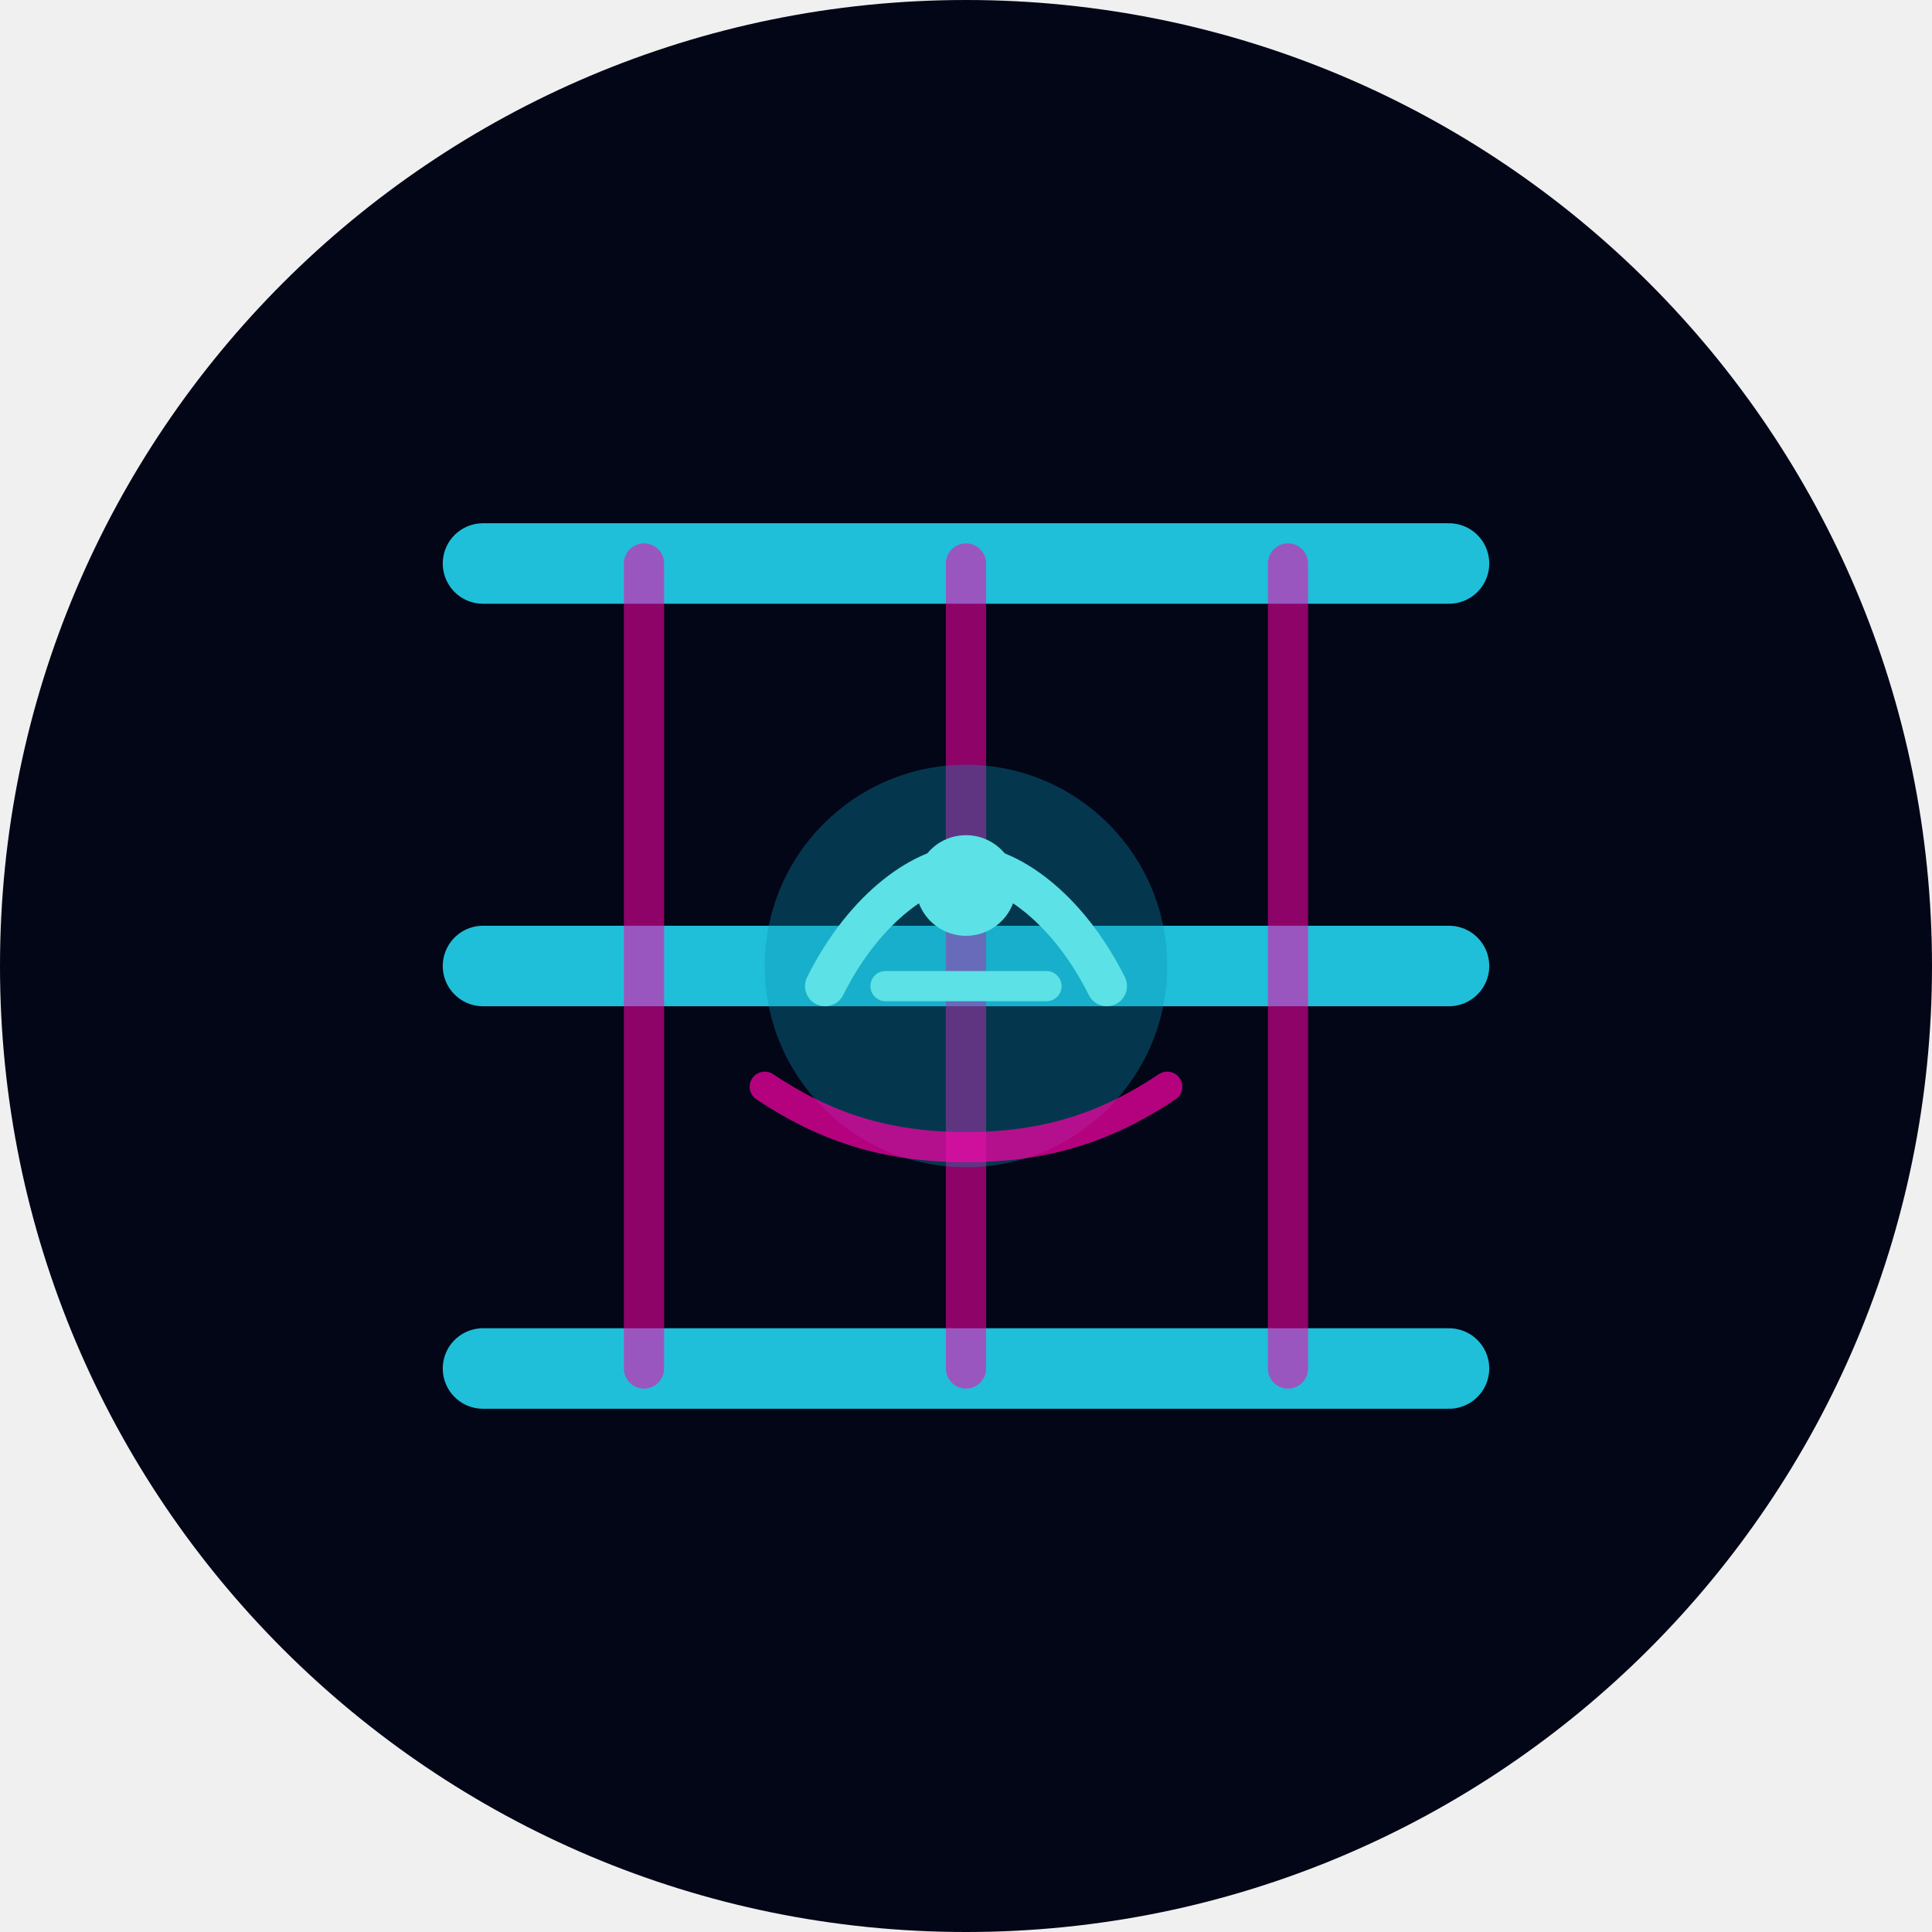
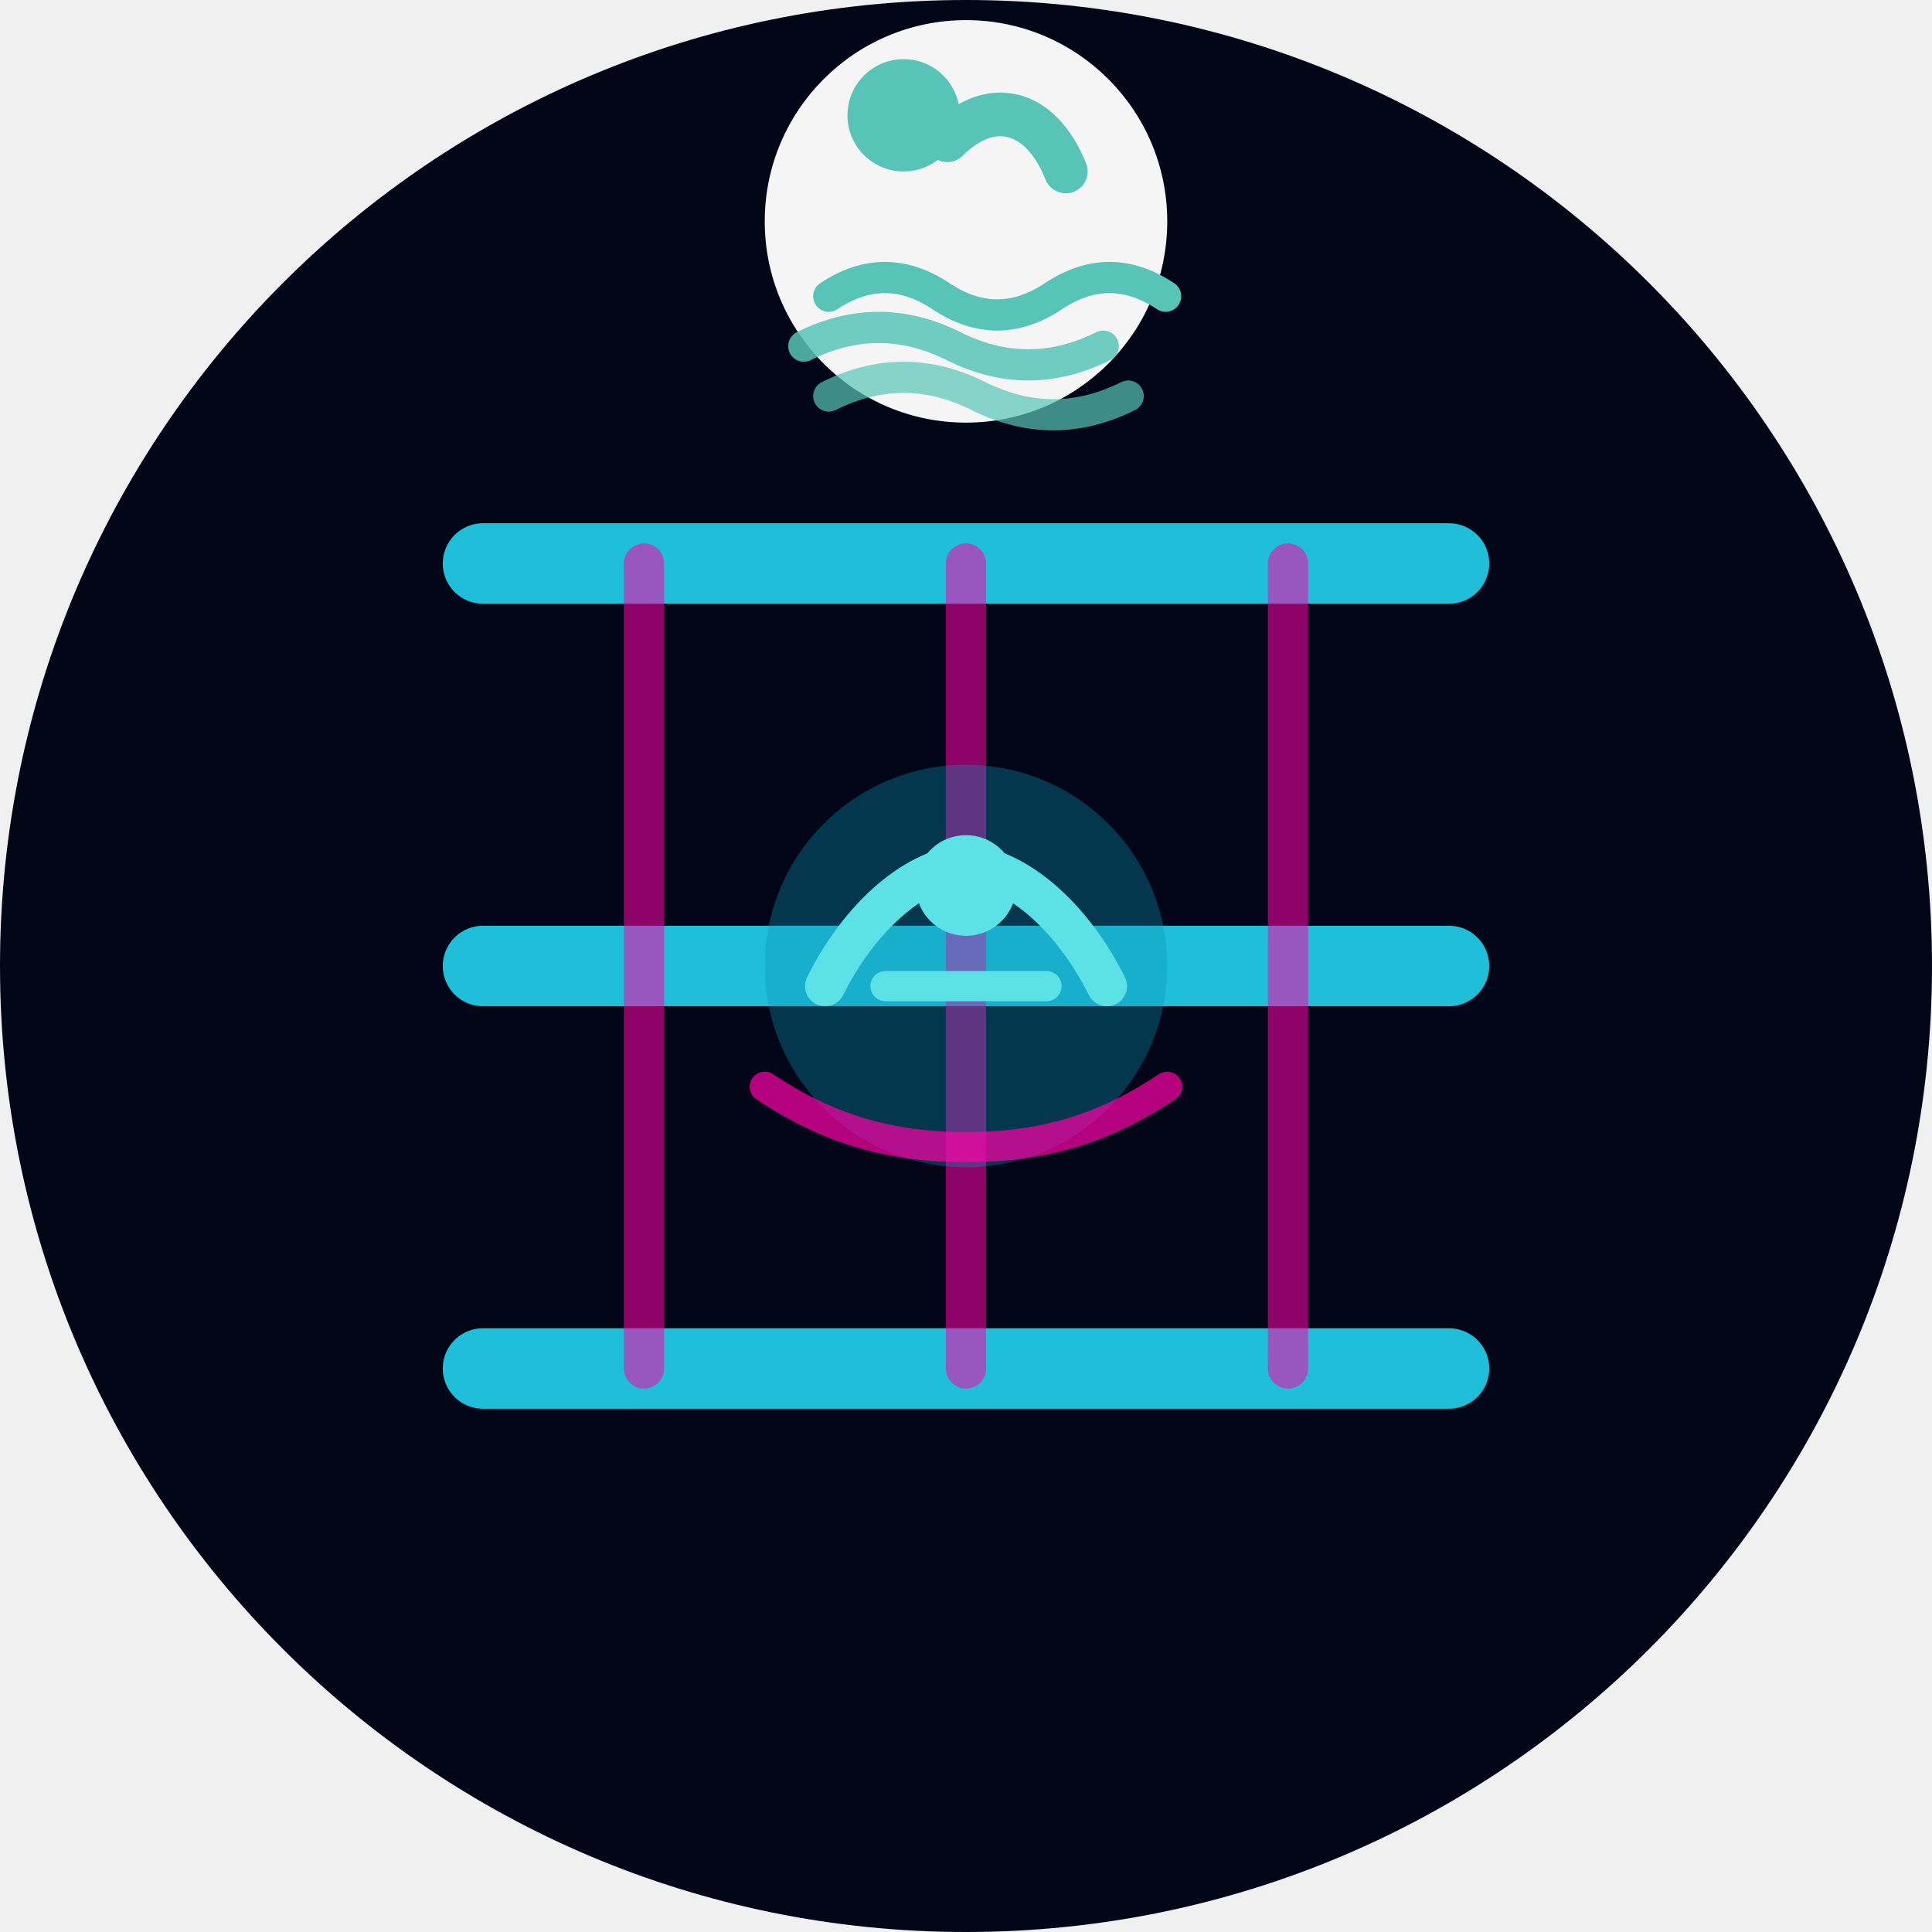
<svg xmlns="http://www.w3.org/2000/svg" viewBox="0 0 192 192" fill="none">
  <rect width="192" height="192" rx="96" fill="#020617" />
  <path d="M48 56h96M48 96h96M48 136h96" stroke="#22D3EE" stroke-width="8" stroke-linecap="round" opacity="0.9" />
  <path d="M64 56v80M96 56v80M128 56v80" stroke="#FF00AA" stroke-width="4" stroke-linecap="round" opacity="0.55" />
  <circle cx="96" cy="96" r="20" fill="#0891B2" opacity="0.35" />
  <path d="M82 98c4-8 10-12 14-12s10 4 14 12" stroke="#5CE1E6" stroke-width="4" stroke-linecap="round" />
  <circle cx="96" cy="88" r="5" fill="#5CE1E6" />
  <path d="M88 98h16" stroke="#5CE1E6" stroke-width="3" stroke-linecap="round" />
  <path d="M76 108c6 4 12 6 20 6s14-2 20-6" stroke="#FF00AA" stroke-width="3" stroke-linecap="round" opacity="0.7" />
+   <circle cx="96" cy="22" r="20" fill="#FFFFFF" opacity="0.96" />
+   <g transform="translate(96 22) scale(0.62)" fill="#57C4B7">
+     <g transform="translate(-32 -34)">
+       <circle cx="22" cy="17" r="9" />
+       <path d="M29 21C36 14 44 16 48 26" stroke="#57C4B7" stroke-width="7" stroke-linecap="round" fill="none" />
+       <path d="M10 46C16 42 22 42 28 46C34 50 40 50 46 46C52 42 58 42 64 46" stroke="#57C4B7" stroke-width="5" stroke-linecap="round" fill="none" />
+       <path d="M6 54C14 50 22 50 30 54C38 58 46 58 54 54" stroke="#57C4B7" stroke-width="5" stroke-linecap="round" fill="none" opacity="0.85" />
+       <path d="M10 62C18 58 26 58 34 62C42 66 50 66 58 62" stroke="#57C4B7" stroke-width="5" stroke-linecap="round" fill="none" opacity="0.7" />
+     </g>
+   </g>
</svg>
